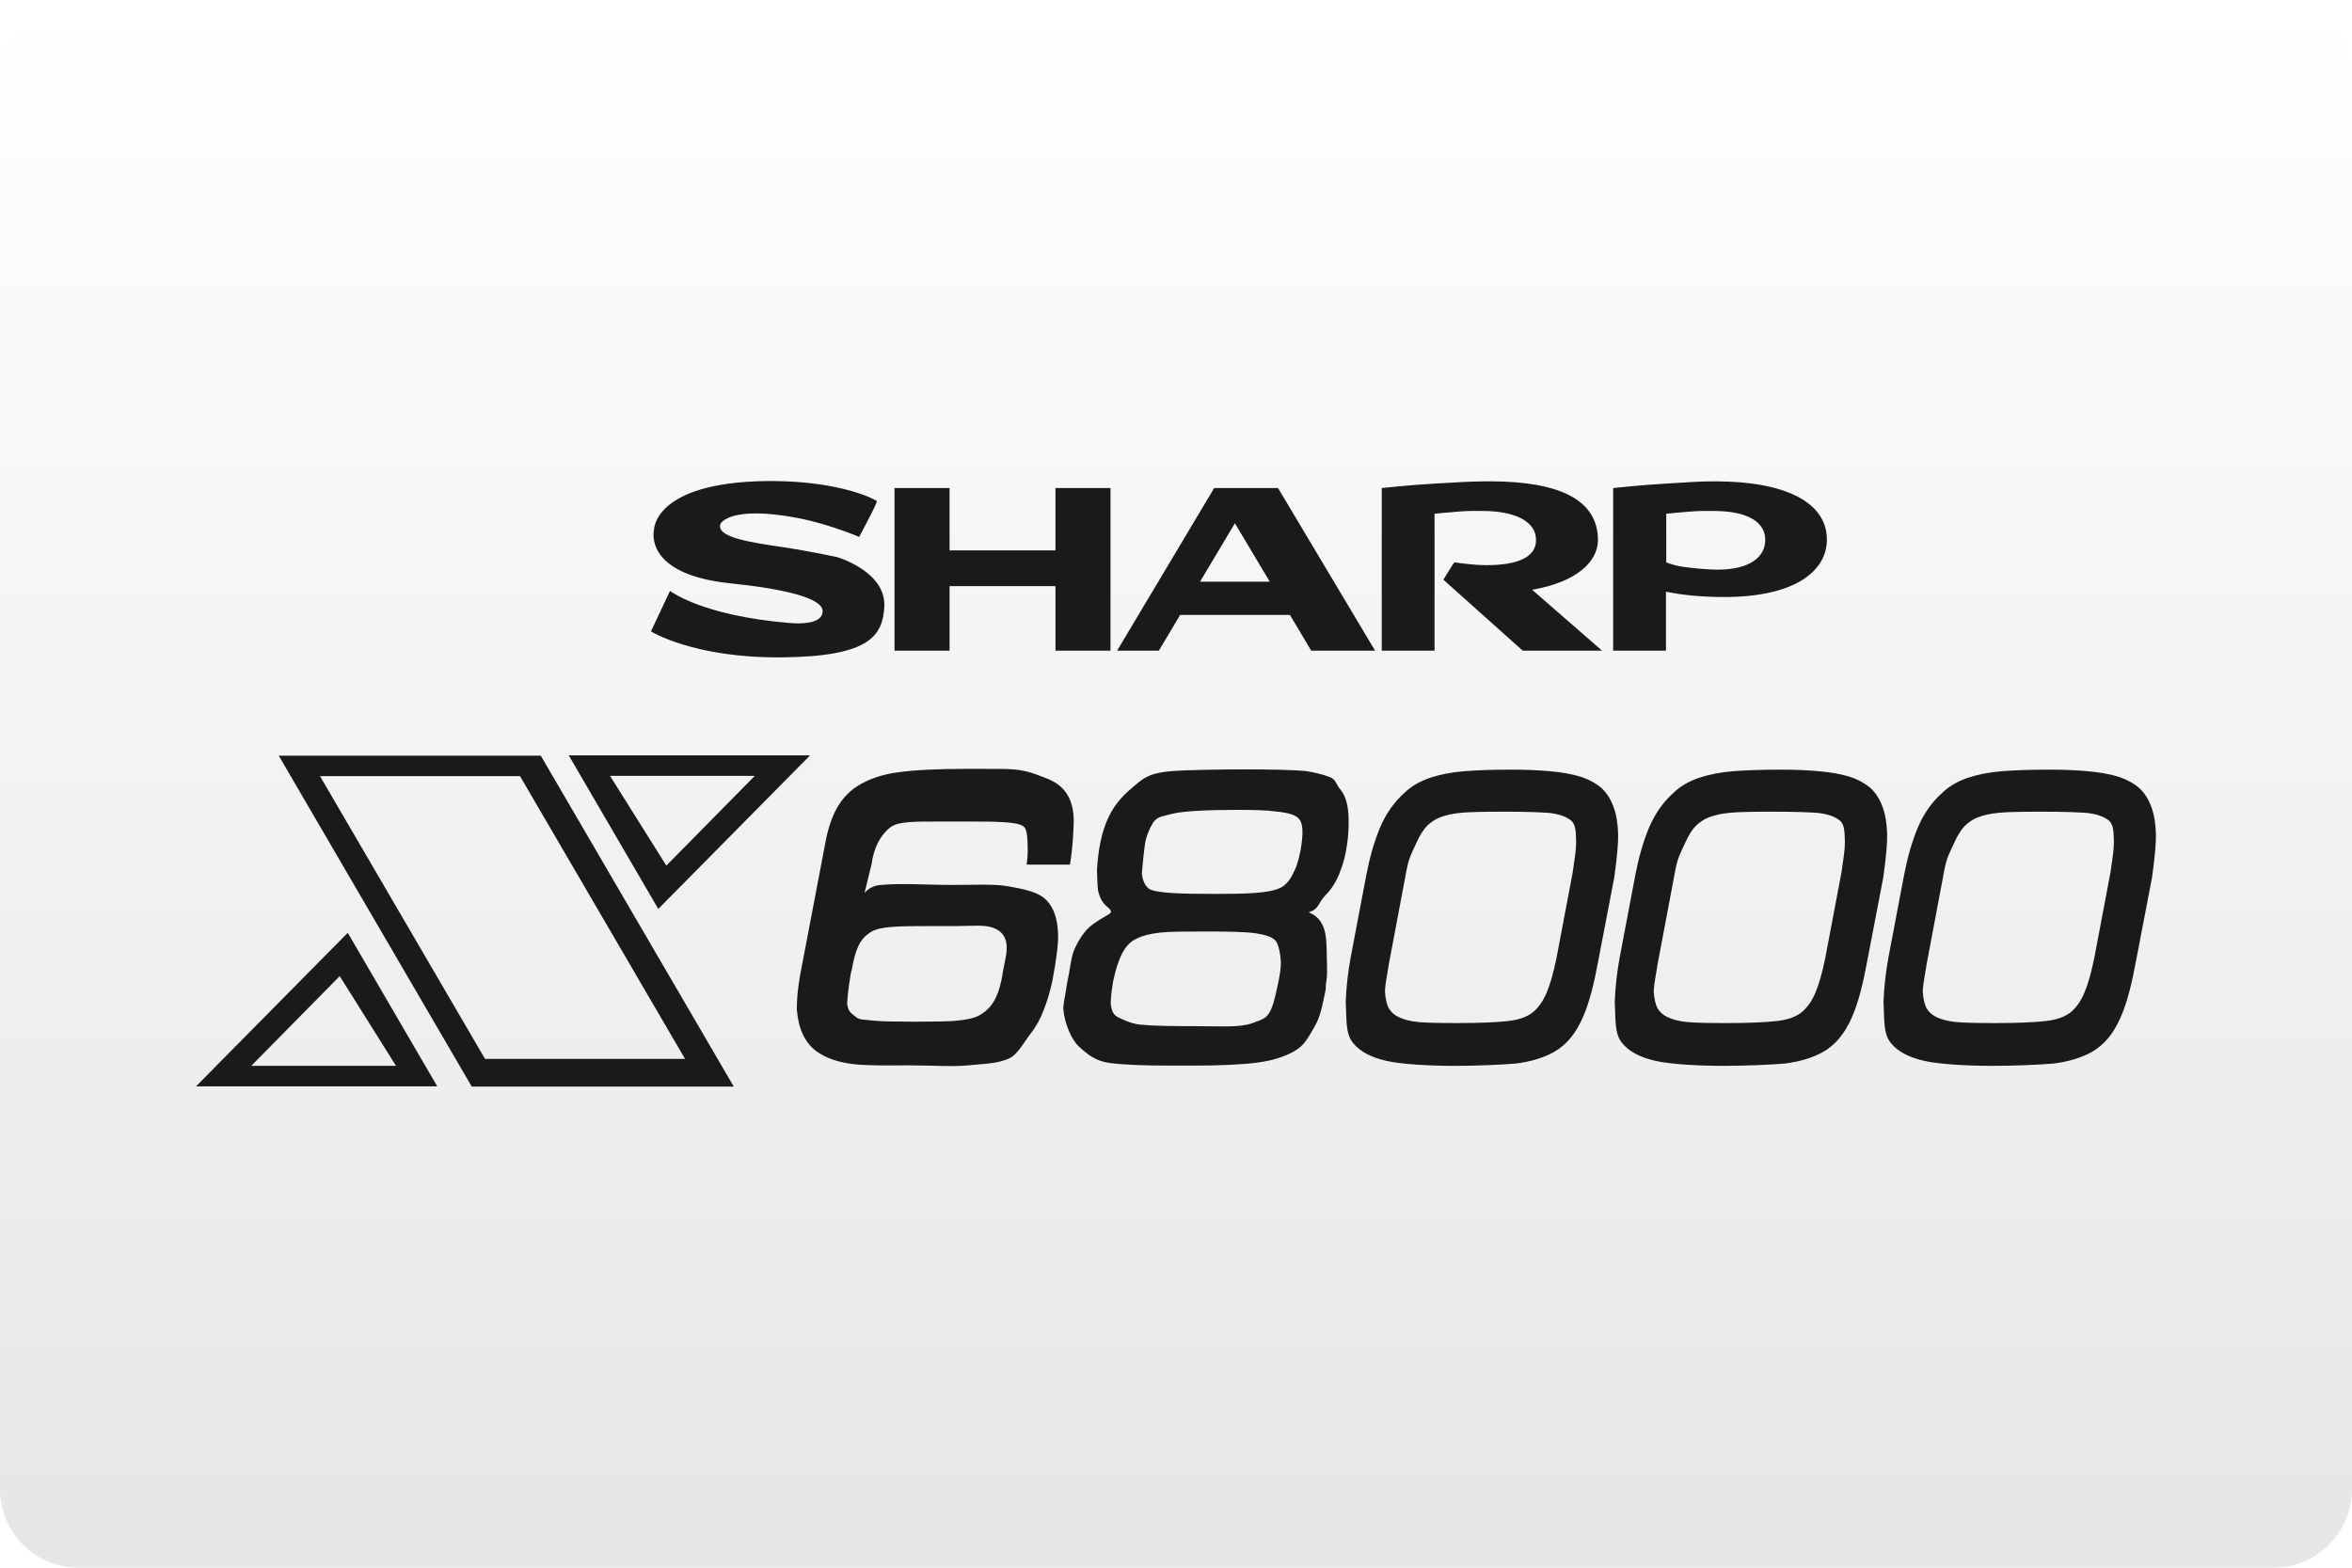
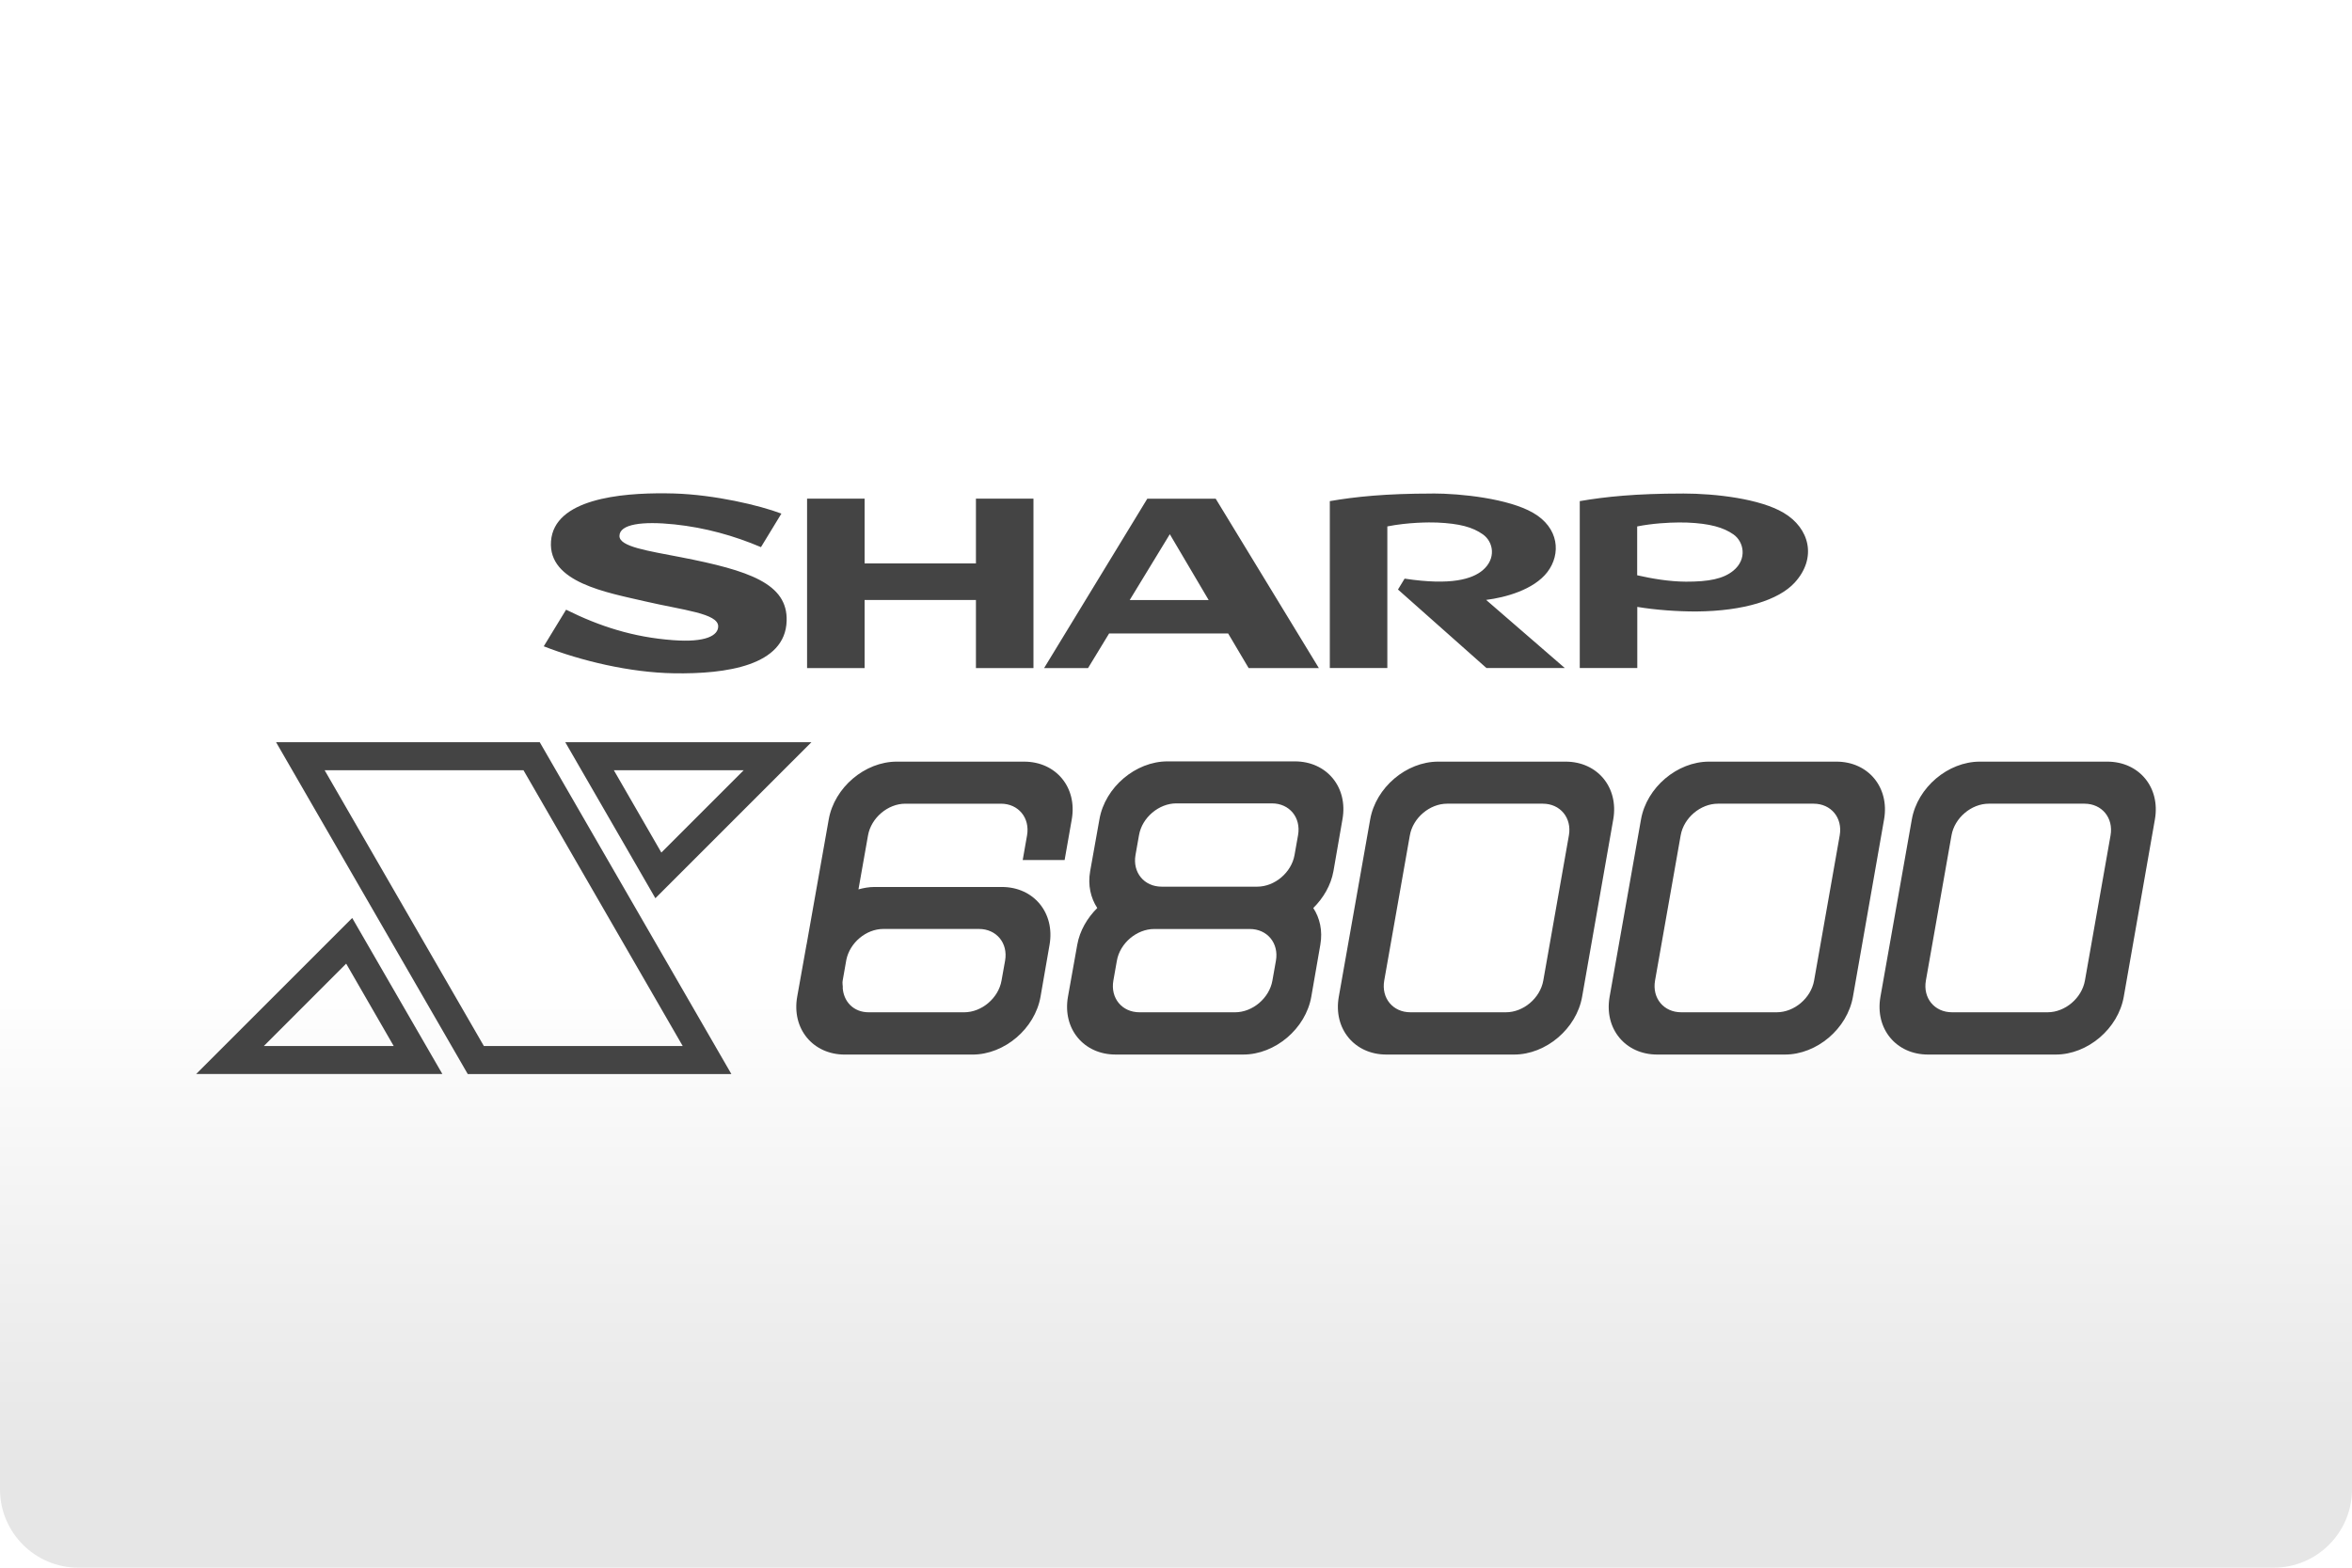
- <svg xmlns="http://www.w3.org/2000/svg" width="480" height="320" version="1.1" viewBox="0 0 480 320">
+ <svg xmlns="http://www.w3.org/2000/svg" width="480" height="320" version="1.1" viewBox="0 0 480 320" xml:space="preserve">
  <defs>
-     <linearGradient id="a" x1="81.598" x2="81.598" y2="84.667" gradientTransform="matrix(3.7795 0 0 3.7795 -.00025177 0)" gradientUnits="userSpaceOnUse">
+     <linearGradient id="a" x2="0" y1="200" y2="300" gradientUnits="userSpaceOnUse">
      <stop stop-color="#fff" offset="0" />
      <stop stop-color="#e6e6e6" offset="1" />
    </linearGradient>
  </defs>
-   <rect x="-0" y="9.1553e-8" width="480" height="320" ry="16" fill="url(#a)" stroke-linecap="square" stroke-linejoin="round" stroke-width="2" style="paint-order:stroke fill markers" />
-   <g transform="matrix(3.7795 0 0 3.7795 .0006998 -7.2049)" fill="#1a1a1a">
-     <path transform="scale(.26458)" d="m116.08 161.4 18.266 31.344 30.973-31.344zm-59.191 0.055 39.391 67.557h53.475l-39.391-67.557zm139.77 2.699c-4.659 0-10.059 0.211-13.342 0.688-3.23 0.424-6.036 1.377-8.312 2.807-4.13 2.647-5.824 7.042-6.777 12.707l-4.924 25.836c-0.477 2.647-0.688 4.978-0.688 7.043 0.318 3.971 1.641 6.829 4.023 8.576 1.906 1.377 4.394 2.223 7.412 2.594 3.018 0.371 7.2 0.266 11.33 0.266 4.606 0 9.266 0.318 12.178 0s6.141-0.265 8.629-1.535c1.588-0.847 2.966-3.441 4.131-4.924s2.064-3.124 2.699-4.871c0.688-1.747 1.272-3.706 1.748-5.877 0.847-4.5 1.27-7.73 1.164-9.742-0.106-3.018-0.901-5.242-2.33-6.725-1.588-1.747-4.976-2.381-8.047-2.91-3.124-0.529-7.837-0.16-13.607-0.266-2.33 0-8.63-0.371-12.389 0.053-2.171 0.212-3.123 1.641-3.123 1.641l1.43-5.875c0.476-3.388 1.748-5.931 3.865-7.572 1.641-1.218 4.816-1.164 10.217-1.164h5.137c5.453 0 10.536-0.053 11.807 1.006 0.582 0.424 0.74 1.589 0.793 2.912 0.053 1.324 0.159 2.753-0.158 4.871h8.842c0.582-3.388 0.846-8.472 0.74-9.742-0.212-3.918-2.012-6.512-5.453-7.836-3.441-1.324-4.816-1.959-9.74-1.959zm57.021 0.105c-3.812 0-11.331 0.107-14.084 0.318-5.347 0.371-6.407 1.587-8.789 3.652-4.077 3.388-6.406 7.837-6.936 16.572 0 0.106 0.107 3.971 0.266 4.342 0.318 1.218 0.689 2.223 1.906 3.228 1.112 0.953 0.793 1.165-0.318 1.801-1.747 1.006-3.283 1.958-4.289 3.228-1.059 1.271-1.959 2.912-2.436 4.342s-0.634 3.495-1.217 6.143c-0.424 2.859-0.689 3.652-0.795 5.135 0.265 3.23 1.748 6.565 3.336 7.941 1.694 1.535 3.334 2.86 6.193 3.231 2.859 0.371 6.832 0.529 11.861 0.529h5.822c4.5 0 9.637-0.211 12.549-0.635 2.912-0.371 5.348-1.166 7.254-2.225 2.171-1.165 2.911-2.753 4.182-4.924 1.271-2.171 1.536-3.812 2.33-7.518 0.106-0.371-8.3e-4 -1.166 0.211-2.225s0.053-4.129 0.053-4.711c-0.053-4.077-0.052-7.572-3.705-9.055-2e-3 -5.3e-4 -2e-3 -1e-3 -4e-3 -2e-3 0.05-0.013 0.104-0.029 0.162-0.051 1.959-0.635 1.748-1.8 3.231-3.389 1.165-1.112 2.116-2.592 2.857-4.393 0.741-1.8 1.272-3.707 1.537-5.666 0.318-1.959 0.422-3.864 0.369-5.664-0.053-2.594-0.582-4.501-1.535-5.719-1.112-1.271-0.953-2.224-2.383-2.754-1.429-0.529-3.123-0.952-5.029-1.217-2.171-0.212-7.305-0.318-12.6-0.318zm54.797 0.053c-3.865 0-7.042 0.107-9.689 0.318s-4.976 0.689-7.041 1.377c-2.065 0.741-3.706 1.694-4.977 2.912-2.171 1.906-3.919 4.34-5.137 7.252-1.218 2.912-2.116 6.142-2.805 9.742l-3.178 16.73c-0.529 2.912-0.9 5.982-1.006 9.053 0.212 3.812-0.107 6.619 1.641 8.578 1.377 1.641 3.654 2.806 6.725 3.494 3.071 0.688 8.682 1.006 13.924 1.006 4.341 0 9.373-0.212 12.443-0.477 3.018-0.371 5.611-1.165 7.729-2.33 5.242-2.965 7.36-9.265 9.107-18.795l3.228-16.836c0.582-4.183 0.848-7.147 0.795-8.895-0.106-4.288-1.271-7.412-3.441-9.424-1.218-1.006-2.7-1.801-4.447-2.33s-3.758-0.847-6.088-1.059c-2.277-0.212-4.871-0.318-7.783-0.318zm54.902 0c-3.865 0-7.04 0.107-9.688 0.318s-4.978 0.689-7.043 1.377c-2.065 0.741-3.706 1.694-4.977 2.912-2.171 1.906-3.917 4.34-5.135 7.252-1.218 2.912-2.118 6.142-2.807 9.742l-3.176 16.73c-0.529 2.912-0.9 5.982-1.006 9.053 0.212 3.812-0.107 6.619 1.641 8.578 1.377 1.641 3.652 2.806 6.723 3.494 3.071 0.688 8.684 1.006 13.926 1.006 4.288 0 9.371-0.212 12.441-0.477 3.018-0.371 5.613-1.165 7.731-2.33 5.242-2.965 7.358-9.265 9.105-18.795l3.231-16.836c0.583-4.183 0.846-7.147 0.793-8.895-0.106-4.288-1.271-7.412-3.441-9.424-1.218-1.006-2.7-1.801-4.447-2.33-1.747-0.529-3.758-0.847-6.088-1.059-2.277-0.212-4.871-0.318-7.783-0.318zm54.85 0c-3.865 0-7.04 0.107-9.688 0.318s-4.976 0.689-7.041 1.377c-2.065 0.741-3.708 1.694-4.979 2.912-2.171 1.906-3.917 4.34-5.135 7.252-1.218 2.912-2.118 6.142-2.807 9.742l-3.176 16.73c-0.529 2.912-0.9 5.982-1.006 9.053 0.212 3.812-0.107 6.619 1.641 8.578 1.377 1.641 3.654 2.806 6.725 3.494 3.071 0.688 8.682 1.006 13.924 1.006 4.341 0 9.371-0.212 12.441-0.477 3.018-0.371 5.613-1.165 7.731-2.33 5.242-2.965 7.358-9.265 9.105-18.795l3.231-16.836c0.583-4.183 0.848-7.147 0.795-8.895-0.106-4.288-1.271-7.412-3.441-9.424-1.218-1.006-2.7-1.801-4.447-2.33s-3.76-0.847-6.09-1.059c-2.277-0.212-4.871-0.318-7.783-0.318zm-293.73 1.272h29.543l-18.053 18.318zm-59.191 0.053h40.82l33.674 57.709h-40.82zm187 6.883c3.441 0 6.141 0.054 7.941 0.318 1.906 0.159 3.334 0.476 4.234 1.006 0.847 0.476 1.271 1.375 1.324 2.805 0.053 1.112-0.106 2.49-0.371 4.078-0.529 2.647-0.952 3.705-1.693 5.082-0.688 1.377-1.588 2.276-2.594 2.699-2.382 1.059-6.937 1.166-13.078 1.166-6.83 0-12.123-0.106-13.605-1.059-0.741-0.582-1.271-1.59-1.43-3.125 0.212-2.541 0.423-4.553 0.635-6.035 0.265-1.482 0.794-2.913 1.641-4.289 0.9-1.377 2.065-1.322 3.971-1.852 1.959-0.529 7.202-0.795 13.025-0.795zm54.639 0.371c4.341 0 7.412 0.105 9.318 0.264 1.8 0.212 3.228 0.688 4.234 1.43 1.006 0.741 1.113 2.012 1.166 4.394 0 1.747-0.213 2.86-0.689 6.248l-3.336 17.631c-1.271 6.036-2.487 8.947-4.658 10.854-1.165 1.006-2.86 1.64-5.137 1.904-2.277 0.265-5.663 0.424-10.27 0.424-3.812 0-6.513-0.052-8.154-0.211-1.641-0.159-3.017-0.529-4.076-1.059-0.847-0.424-1.483-1.007-1.906-1.748-0.424-0.741-0.689-1.906-0.795-3.494 0.106-1.8 0.371-2.7 0.795-5.506l3.6-19.113c0.529-2.859 1.218-3.812 1.959-5.506 0.741-1.694 1.536-2.911 2.277-3.652 0.794-0.741 1.641-1.325 2.594-1.695 1.218-0.476 2.7-0.794 4.447-0.953s4.607-0.211 8.631-0.211zm54.85 0c4.394 0 7.465 0.105 9.318 0.264 1.8 0.212 3.228 0.688 4.234 1.43 1.006 0.741 1.113 2.012 1.166 4.394 0 1.747-0.213 2.86-0.689 6.248l-3.334 17.631c-1.271 6.036-2.489 8.947-4.66 10.854-1.165 1.006-2.858 1.64-5.135 1.904-2.277 0.265-5.665 0.424-10.271 0.424-3.812 0-6.513-0.052-8.154-0.211-1.641-0.159-3.017-0.529-4.076-1.059-0.847-0.424-1.483-1.007-1.906-1.748-0.424-0.741-0.687-1.906-0.793-3.494 0.106-1.8 0.369-2.7 0.793-5.506l3.602-19.113c0.529-2.859 1.218-3.812 1.959-5.506 0.741-1.694 1.534-2.911 2.275-3.652 0.794-0.741 1.641-1.325 2.594-1.695 1.218-0.476 2.7-0.794 4.447-0.953s4.607-0.211 8.631-0.211zm54.902 0c4.341 0 7.412 0.105 9.318 0.264 1.8 0.212 3.23 0.688 4.236 1.43 1.006 0.741 1.111 2.012 1.164 4.394 0 1.747-0.211 2.86-0.688 6.248l-3.336 17.631c-1.271 6.036-2.487 8.947-4.658 10.854-1.165 1.006-2.86 1.64-5.137 1.904-2.277 0.265-5.665 0.424-10.271 0.424-3.812 0-6.511-0.052-8.152-0.211-1.641-0.159-3.017-0.529-4.076-1.059-0.847-0.424-1.483-1.007-1.906-1.748-0.423-0.741-0.689-1.906-0.795-3.494 0.106-1.8 0.371-2.7 0.795-5.506l3.6-19.113c0.529-2.859 1.218-3.812 1.959-5.506 0.741-1.694 1.536-2.911 2.277-3.652 0.794-0.741 1.641-1.325 2.594-1.695 1.218-0.476 2.7-0.794 4.447-0.953s4.605-0.211 8.629-0.211zm-217.38 23.268c1.257 0 2.369 0.081 3.269 0.398 1.853 0.635 2.753 1.905 2.859 3.758 0.053 1.377-0.16 2.119-0.742 5.084-0.794 5.453-2.329 7.518-4.553 8.895-1.112 0.741-2.859 1.058-4.977 1.27-2.118 0.265-14.56 0.265-16.625 0-2.118-0.265-2.858-0.105-3.705-0.635-1.059-0.953-1.694-0.953-1.959-2.859 0.053-0.9 0.159-2.276 0.424-4.076 0.265-1.853 0.422-2.7 0.475-2.594 0.794-4.5 1.642-6.406 3.76-7.836 1.853-1.271 5.612-1.324 11.859-1.324h5.771c1.482 0 2.885-0.08 4.143-0.08zm47.055 1.191c4.183 0 7.782 0.053 9.953 0.371 2.065 0.318 3.388 0.794 3.971 1.482 0.688 0.688 1.058 3.124 1.111 4.447 0 1.165-0.211 2.753-0.688 4.818-0.582 2.7-0.901 4.129-1.695 5.506-0.794 1.377-2.169 1.535-3.387 2.064-2.594 0.953-6.354 0.637-11.172 0.637-4.659 0-9.265-0.054-11.012-0.266-2.277-0.053-3.972-0.953-5.137-1.482-1.165-0.529-1.482-1.429-1.641-2.965 0.053-0.847 7e-5 -1.43 0.477-4.342 0.529-2.541 1.165-4.5 1.906-5.877 0.741-1.429 1.693-2.383 2.857-2.912 1.271-0.635 2.912-1.058 4.924-1.27 2.012-0.212 5.825-0.213 9.531-0.213zm-175.4 0.266-30.973 31.344h49.238zm-1.641 8.842 11.488 18.318h-29.543z" style="paint-order:stroke fill markers" />
-     <path transform="scale(.26458)" d="m157.81 105.4c-0.451-2e-3 -0.909-3e-3 -1.375 2e-3 -23.08 0.285-22.967 9.98-22.967 9.98s-2.314 9.071 15.631 10.896c11.004 1.141 18.847 3.022 18.791 5.703-0.056 2.681-4.683 2.566-6.715 2.394-18.001-1.483-24.434-6.557-24.434-6.557l-3.894 8.268s8.691 5.476 26.748 5.305c18.058-0.171 20.54-4.505 20.879-10.322 0.395-7.244-9.648-10.152-9.648-10.152s-5.532-1.197-11.23-2.053c-6.602-0.97-13.428-1.997-12.582-4.678 0-0.114 1.917-3.878 15.742-1.254 6.715 1.312 12.584 3.877 12.584 3.877s3.781-7.016 3.611-7.301c-0.164-0.276-7.159-4.03-21.141-4.109zm146.48 0.053v2e-3c-0.448-2e-3 -0.901 3.2e-4 -1.361 6e-3 -3.724 0.057-5.022 0.172-10.102 0.457-5.191 0.285-10.834 0.912-10.834 0.912v33.193h10.777v-27.945s2.654-0.286 5.023-0.457c2.37-0.171 2.989-0.115 4.738-0.115 6.602 0 11.06 2.111 10.947 6.047-0.056 3.308-3.556 5.018-10.158 5.018-1.975 0-4.457-0.285-6.488-0.57-0.113 0-2.256 3.535-2.256 3.535l16.193 14.488h16.195l-14.277-12.434c8.972-1.54 13.375-5.647 13.432-10.096 0-8.343-7.944-11.978-21.83-12.041zm45.812 8e-3c-3.724 0-5.022 0.172-10.102 0.457-5.079 0.285-10.777 0.912-10.777 0.912v33.193h10.777v-12.035c3.555 0.741 7.618 1.084 11.906 1.084 14.277 0 20.823-5.188 20.936-11.576 0.113-7.7-8.407-12.035-22.74-12.035zm-167.54 1.369v33.193h11.23v-13.176h21.613v13.176h11.229v-33.193h-11.229v12.719h-21.613v-12.719zm65.232 0-19.807 33.193h8.52l4.346-7.301h22.402l4.346 7.301h13.035l-19.807-33.193h-4.514zm99.832 4.67c0.67-7e-3 1.262 6e-3 2.137 6e-3 6.602 0 10.607 2.111 10.494 6.047-0.056 3.308-3.101 5.932-9.703 5.932-1.975 0-5.023-0.285-6.998-0.57-2.031-0.285-3.498-0.912-3.498-0.912v-9.924h-0.057s2.651-0.286 5.021-0.457c1.185-0.086 1.933-0.114 2.603-0.121zm-95.6 2.516 7.109 11.92h-14.221z" style="paint-order:stroke fill markers" />
-   </g>
-   <style type="text/css">.st0{fill:#FC0C18;}
- 	.st1{fill:#FC0C18;}</style>
+   <rect width="480" height="320" ry="16" fill="url(#a)" />
+   <path d="m135.8 100.7c-9.187-0.09-22.73 1.157-23.35 9.793-0.612 8.422 11.4 10.44 19.26 12.27 7.681 1.788 14.86 2.431 14.86 5.088 0 1.868-2.527 3.334-9.242 2.818-8.068-0.596-14.94-2.803-21.8-6.217l-4.559 7.473c7.601 2.963 17.57 5.363 26.56 5.508 10.68 0.177 22.74-1.546 23.01-10.69 0.242-7.633-7.666-10.29-21.58-13-6.78-1.32-12.54-2.142-12.54-4.332 0-2.432 4.655-3.06 11.26-2.367 6.248 0.66 12.13 2.304 17.62 4.639l4.17-6.844c-4.445-1.691-13.59-3.85-21.88-4.107-0.569-0.016-1.161-0.027-1.773-0.033zm207.6 0.043c-9.55 0-15.76 0.645-21 1.547v34.07h11.74v-12.48c3.623 0.612 8.182 0.95 12.11 0.934 9.614-0.081 16.75-2.334 20-5.877 4.622-5.04 3.06-11.13-2.254-14.27-4.783-2.834-13.74-3.93-20.6-3.93zm-51.09 0.002c-9.55 0-15.7 0.645-20.92 1.547v34.07h11.74v-28.91c4.235-0.837 8.519-0.854 10.13-0.789 4.654 0.209 7.278 0.934 9.371 2.416 2.174 1.546 2.755 4.959-0.047 7.326-2.11 1.771-6.378 3.156-15.93 1.707l-1.352 2.223 18.05 16.02h15.99l-16.05-13.9c3.849-0.483 9.694-2.03 12.5-5.686 2.802-3.672 2.415-9.034-2.947-12.11-5.008-2.866-14.56-3.93-20.53-3.93zm-127.6 1.043v34.58h11.74v-13.9h22.72v13.9h11.74v-34.58h-11.74v13.22h-22.72v-13.22h-11.74zm69.43 0.014-21.06 34.57h8.969l4.301-7.07h24.29l4.186 7.07h14.33l-21.05-34.57h-13.96zm108.5 4.846c0.701-0.006 1.273 0.005 1.672 0.021 4.686 0.193 7.424 0.999 9.453 2.416 2.142 1.498 2.849 5.057-0.033 7.408-2.029 1.659-4.992 2.254-9.678 2.238-3.446-0.016-7.021-0.644-9.936-1.305v-9.969c3.164-0.628 6.419-0.794 8.521-0.811zm-103.9 2.4 7.924 13.43h-16.11l8.182-13.43zm-182.4 42.45 39.12 67.74h53.8l-39.11-67.74h-53.8zm59.02 0 18.39 31.85 31.85-31.85h-50.25zm122.9 3.916c-6.51 0-12.73 5.283-13.88 11.79l-1.896 10.61c-0.51 2.875 0.105 5.479 1.449 7.531-2.052 2.042-3.574 4.636-4.084 7.49l-1.896 10.61c-1.156 6.521 3.198 11.81 9.719 11.81h26.06c6.521 0 12.74-5.292 13.88-11.81l1.844-10.61c0.5-2.865-0.104-5.449-1.438-7.49 2.073-2.052 3.605-4.656 4.115-7.531l1.844-10.61c1.146-6.51-3.208-11.79-9.719-11.79h-26.01zm-55.25 0.053c-6.51 0-12.73 5.281-13.88 11.79l-4.51 25.47c-0.01 0.042-0.021 0.074-0.031 0.115l-1.896 10.61c-1.156 6.521 3.198 11.81 9.719 11.81h26.06c6.521 0 12.74-5.292 13.88-11.81l1.844-10.61c1.125-6.51-3.228-11.79-9.738-11.79h-26.01c-1.104 0-2.188 0.197-3.25 0.488l1.949-11.02c0.635-3.573 4.04-6.469 7.613-6.469h19.51c3.573 0 5.957 2.896 5.332 6.469l-0.885 5.031h8.553l1.457-8.293c1.146-6.51-3.208-11.79-9.719-11.79h-26.01zm110.5 0c-6.51 0-12.73 5.281-13.88 11.79l-6.406 36.2c-1.156 6.521 3.198 11.8 9.719 11.8h26.06c6.521 0 12.74-5.292 13.88-11.81l6.355-36.2c1.135-6.5-3.218-11.78-9.729-11.78h-26.01zm55.27 0c-6.51 0-12.73 5.281-13.88 11.79l-6.406 36.2c-1.156 6.521 3.198 11.8 9.719 11.8h26.06c6.521 0 12.74-5.292 13.88-11.81l6.354-36.2c1.135-6.5-3.218-11.78-9.729-11.78h-26.01zm55.27 0c-6.51 0-12.73 5.281-13.88 11.79l-6.406 36.2c-1.156 6.521 3.198 11.8 9.719 11.8h26.06c6.521 0 12.74-5.292 13.88-11.81l6.355-36.2c1.135-6.5-3.21-11.78-9.73-11.78h-26.01zm-337.8 1.75h40.58l32.5 56.3h-40.58l-32.5-56.3zm59.02 0h26.51l-16.81 16.81-9.697-16.81zm114.8 6.771h19.51c3.573 0 5.957 2.896 5.332 6.469l-0.719 4.062c-0.625 3.573-4.04 6.469-7.613 6.469h-19.51c-3.573 0-5.959-2.896-5.334-6.469l0.719-4.062c0.625-3.573 4.042-6.469 7.615-6.469zm55.27 0.062h19.51c3.573 0 5.959 2.896 5.334 6.469l-5.229 29.64c-0.635 3.573-4.042 6.469-7.615 6.469h-19.51c-3.573 0-5.959-2.896-5.334-6.469l5.229-29.64c0.625-3.573 4.042-6.469 7.615-6.469zm55.27 0h19.51c3.573 0 5.957 2.896 5.332 6.469l-5.229 29.64c-0.635 3.573-4.042 6.469-7.615 6.469h-19.51c-3.573 0-5.959-2.896-5.334-6.469l5.23-29.64c0.625-3.573 4.04-6.469 7.613-6.469zm55.27 0h19.51c3.573 0 5.959 2.896 5.334 6.469l-5.23 29.64c-0.635 3.573-4.04 6.469-7.613 6.469h-19.51c-3.573 0-5.959-2.896-5.334-6.469l5.229-29.64c0.625-3.573 4.042-6.469 7.615-6.469zm-334 23.33-31.85 31.85h50.25l-18.4-31.85zm108.4 2.24h19.51c3.573 0 5.957 2.896 5.332 6.469l-0.729 4.072c-0.625 3.573-4.042 6.469-7.615 6.469h-19.51c-3.073 0-5.135-2.188-5.291-5.062l0.031-0.031c-0.021-0.458-0.125-0.895-0.031-1.385l0.738-4.199c0.698-3.51 4.031-6.332 7.562-6.332zm55.27 0.01h19.51c3.573 0 5.959 2.896 5.334 6.469l-0.719 4.062c-0.625 3.573-4.042 6.469-7.615 6.469h-19.51c-3.573 0-5.959-2.896-5.334-6.469l0.719-4.062c0.625-3.573 4.042-6.469 7.615-6.469zm-164.9 7.072 9.697 16.81h-26.5l16.8-16.81z" fill="#444" />
</svg>
